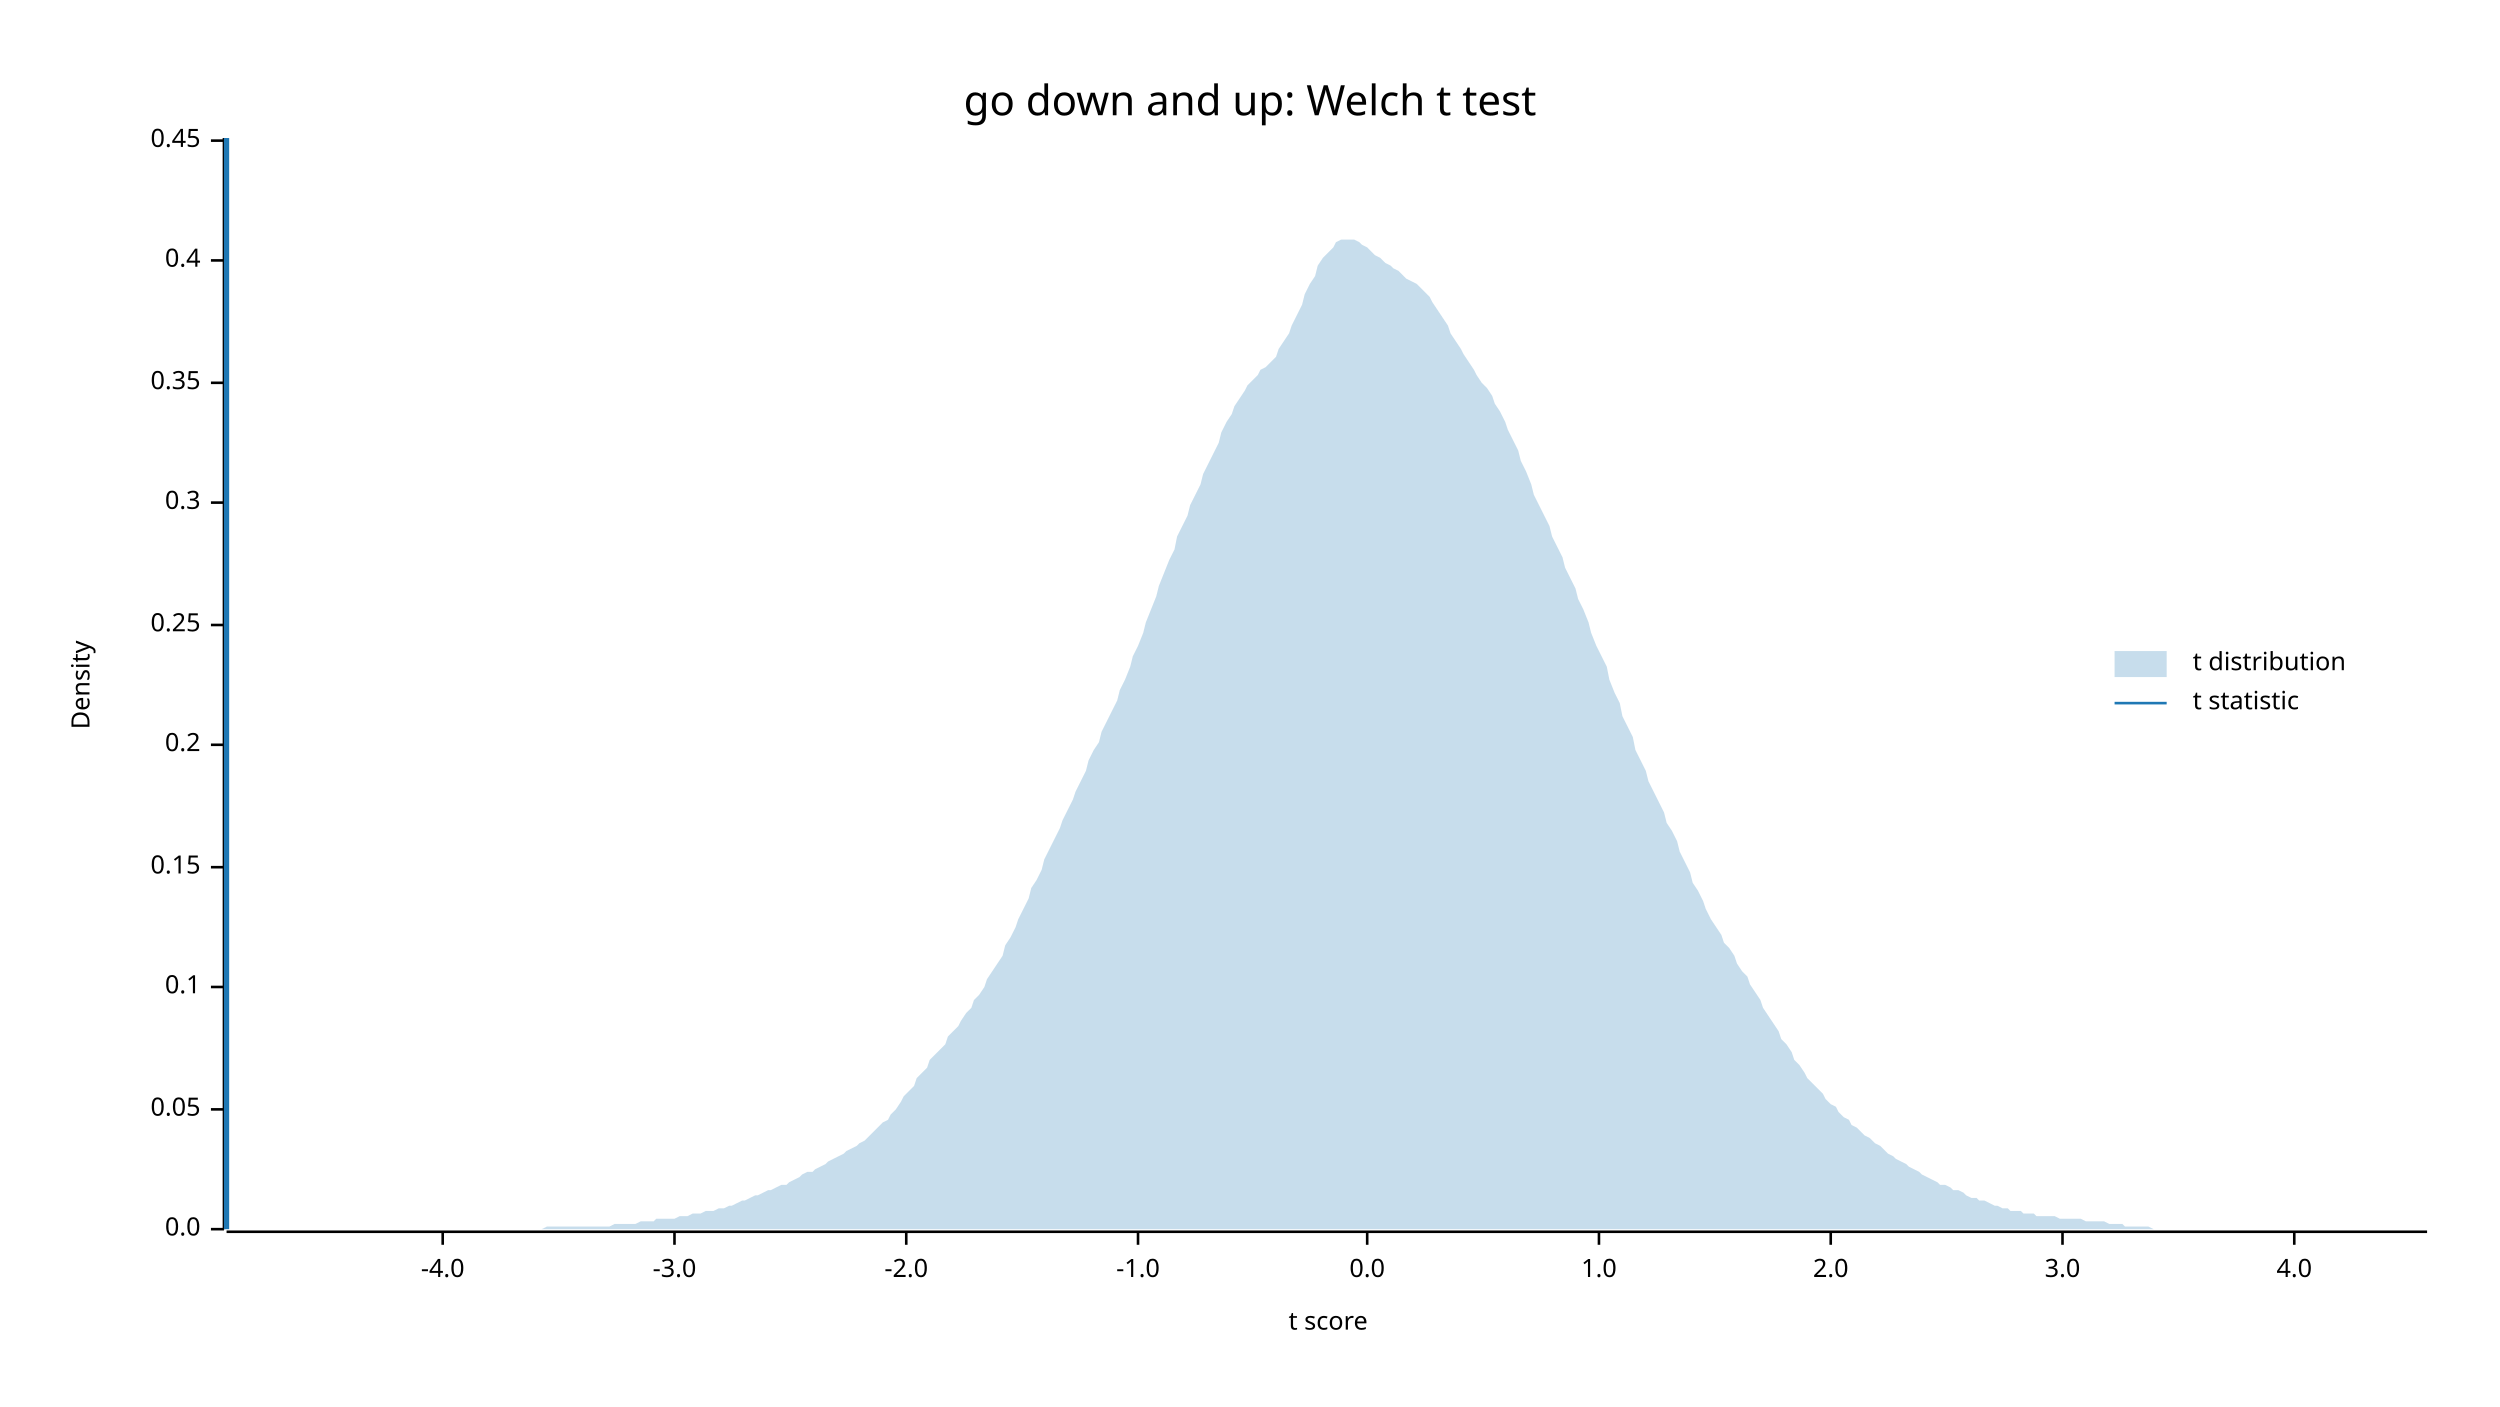
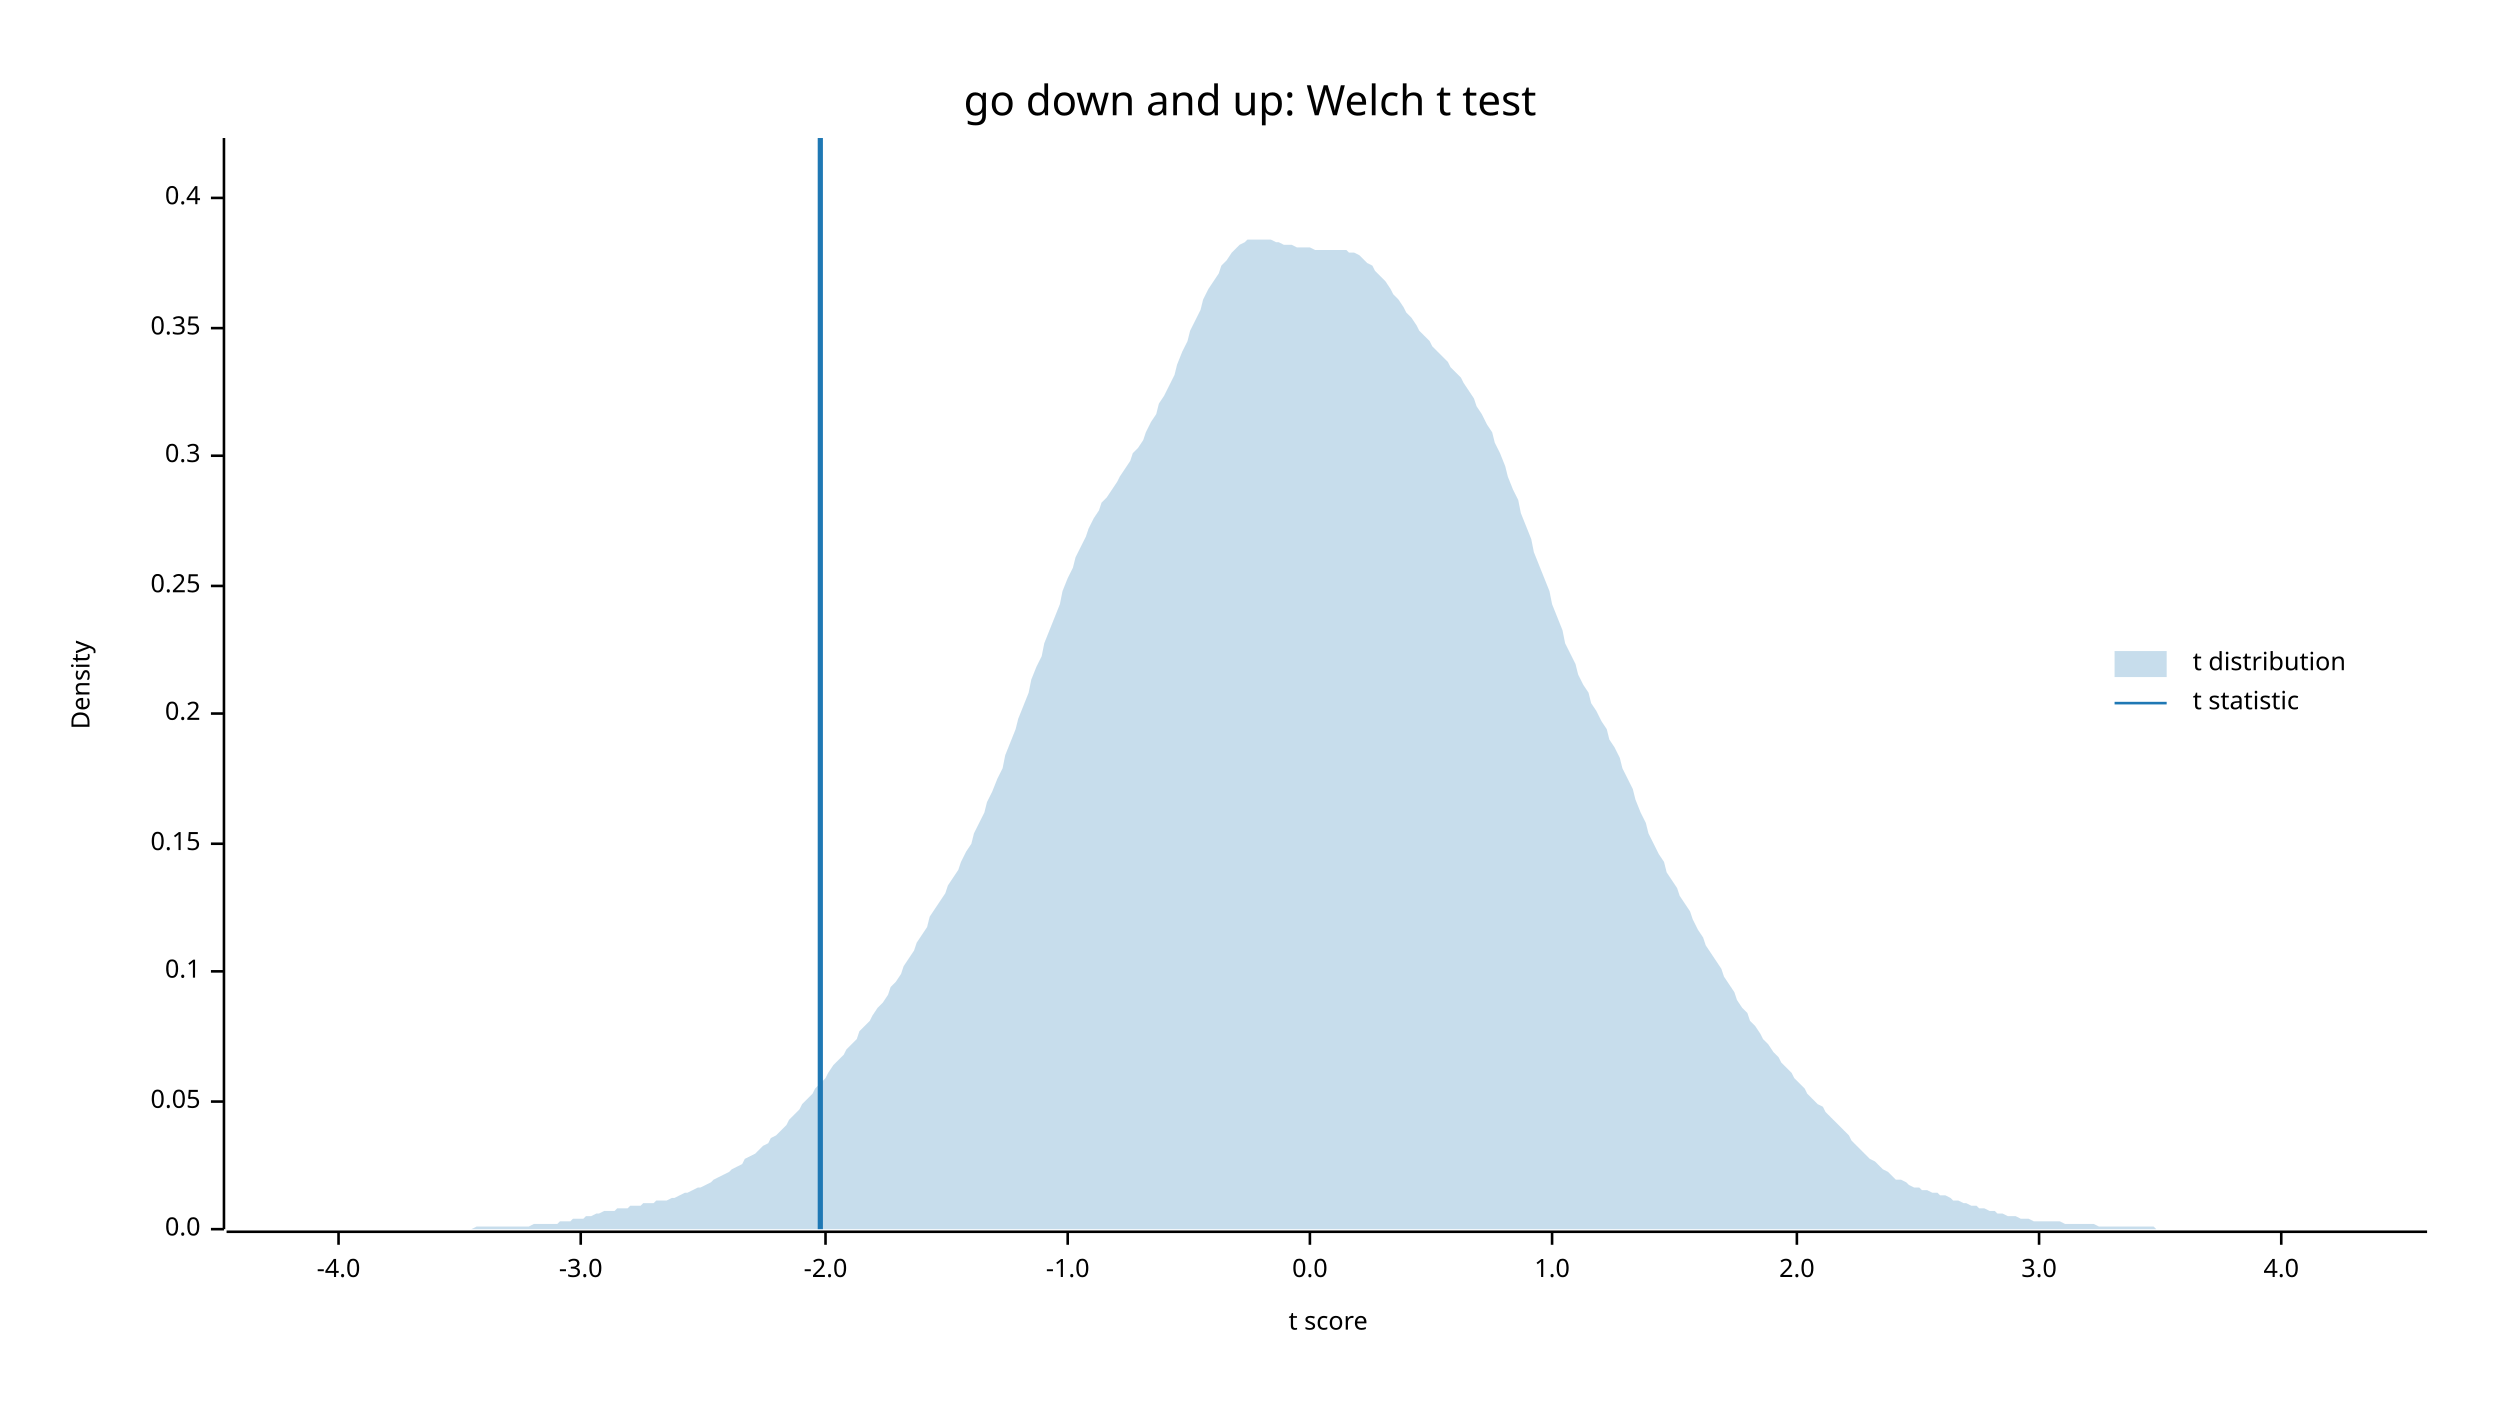
<svg xmlns="http://www.w3.org/2000/svg" width="960" height="540" viewBox="0 0 960 540">
  <text x="480" y="32" dy="0.76em" text-anchor="middle" font-family="sans-serif" font-size="16.129" opacity="1" fill="#000000">
go down and up: Welch t test
</text>
  <text x="27" y="263" dy="0.76em" text-anchor="middle" font-family="sans-serif" font-size="9.677" opacity="1" fill="#000000" transform="rotate(270, 27, 263)">
Density
</text>
  <text x="510" y="513" dy="-0.5ex" text-anchor="middle" font-family="sans-serif" font-size="9.677" opacity="1" fill="#000000">
t score
</text>
  <polyline fill="none" opacity="1" stroke="#000000" stroke-width="1" points="86,53 86,472 " />
  <text x="77" y="472" dy="0.5ex" text-anchor="end" font-family="sans-serif" font-size="9.677" opacity="1" fill="#000000">
0.0
</text>
  <polyline fill="none" opacity="1" stroke="#000000" stroke-width="1" points="81,472 86,472 " />
-   <text x="77" y="426" dy="0.5ex" text-anchor="end" font-family="sans-serif" font-size="9.677" opacity="1" fill="#000000">
+   <text x="77" y="423" dy="0.5ex" text-anchor="end" font-family="sans-serif" font-size="9.677" opacity="1" fill="#000000">
0.05
</text>
-   <polyline fill="none" opacity="1" stroke="#000000" stroke-width="1" points="81,426 86,426 " />
-   <text x="77" y="379" dy="0.5ex" text-anchor="end" font-family="sans-serif" font-size="9.677" opacity="1" fill="#000000">
+   <polyline fill="none" opacity="1" stroke="#000000" stroke-width="1" points="81,423 86,423 " />
+   <text x="77" y="373" dy="0.5ex" text-anchor="end" font-family="sans-serif" font-size="9.677" opacity="1" fill="#000000">
0.1
</text>
-   <polyline fill="none" opacity="1" stroke="#000000" stroke-width="1" points="81,379 86,379 " />
-   <text x="77" y="333" dy="0.5ex" text-anchor="end" font-family="sans-serif" font-size="9.677" opacity="1" fill="#000000">
+   <polyline fill="none" opacity="1" stroke="#000000" stroke-width="1" points="81,373 86,373 " />
+   <text x="77" y="324" dy="0.5ex" text-anchor="end" font-family="sans-serif" font-size="9.677" opacity="1" fill="#000000">
0.15
</text>
-   <polyline fill="none" opacity="1" stroke="#000000" stroke-width="1" points="81,333 86,333 " />
-   <text x="77" y="286" dy="0.5ex" text-anchor="end" font-family="sans-serif" font-size="9.677" opacity="1" fill="#000000">
+   <polyline fill="none" opacity="1" stroke="#000000" stroke-width="1" points="81,324 86,324 " />
+   <text x="77" y="274" dy="0.5ex" text-anchor="end" font-family="sans-serif" font-size="9.677" opacity="1" fill="#000000">
0.2
</text>
-   <polyline fill="none" opacity="1" stroke="#000000" stroke-width="1" points="81,286 86,286 " />
-   <text x="77" y="240" dy="0.5ex" text-anchor="end" font-family="sans-serif" font-size="9.677" opacity="1" fill="#000000">
+   <polyline fill="none" opacity="1" stroke="#000000" stroke-width="1" points="81,274 86,274 " />
+   <text x="77" y="225" dy="0.5ex" text-anchor="end" font-family="sans-serif" font-size="9.677" opacity="1" fill="#000000">
0.25
</text>
-   <polyline fill="none" opacity="1" stroke="#000000" stroke-width="1" points="81,240 86,240 " />
-   <text x="77" y="193" dy="0.5ex" text-anchor="end" font-family="sans-serif" font-size="9.677" opacity="1" fill="#000000">
+   <polyline fill="none" opacity="1" stroke="#000000" stroke-width="1" points="81,225 86,225 " />
+   <text x="77" y="175" dy="0.5ex" text-anchor="end" font-family="sans-serif" font-size="9.677" opacity="1" fill="#000000">
0.3
</text>
-   <polyline fill="none" opacity="1" stroke="#000000" stroke-width="1" points="81,193 86,193 " />
-   <text x="77" y="147" dy="0.5ex" text-anchor="end" font-family="sans-serif" font-size="9.677" opacity="1" fill="#000000">
+   <polyline fill="none" opacity="1" stroke="#000000" stroke-width="1" points="81,175 86,175 " />
+   <text x="77" y="126" dy="0.5ex" text-anchor="end" font-family="sans-serif" font-size="9.677" opacity="1" fill="#000000">
0.35
</text>
-   <polyline fill="none" opacity="1" stroke="#000000" stroke-width="1" points="81,147 86,147 " />
-   <text x="77" y="100" dy="0.5ex" text-anchor="end" font-family="sans-serif" font-size="9.677" opacity="1" fill="#000000">
+   <polyline fill="none" opacity="1" stroke="#000000" stroke-width="1" points="81,126 86,126 " />
+   <text x="77" y="76" dy="0.5ex" text-anchor="end" font-family="sans-serif" font-size="9.677" opacity="1" fill="#000000">
0.4
</text>
-   <polyline fill="none" opacity="1" stroke="#000000" stroke-width="1" points="81,100 86,100 " />
-   <text x="77" y="54" dy="0.5ex" text-anchor="end" font-family="sans-serif" font-size="9.677" opacity="1" fill="#000000">
- 0.45
- </text>
-   <polyline fill="none" opacity="1" stroke="#000000" stroke-width="1" points="81,54 86,54 " />
+   <polyline fill="none" opacity="1" stroke="#000000" stroke-width="1" points="81,76 86,76 " />
  <polyline fill="none" opacity="1" stroke="#000000" stroke-width="1" points="87,473 932,473 " />
-   <text x="170" y="483" dy="0.76em" text-anchor="middle" font-family="sans-serif" font-size="9.677" opacity="1" fill="#000000">
+   <text x="130" y="483" dy="0.76em" text-anchor="middle" font-family="sans-serif" font-size="9.677" opacity="1" fill="#000000">
-4.0
</text>
-   <polyline fill="none" opacity="1" stroke="#000000" stroke-width="1" points="170,473 170,478 " />
-   <text x="259" y="483" dy="0.76em" text-anchor="middle" font-family="sans-serif" font-size="9.677" opacity="1" fill="#000000">
+   <polyline fill="none" opacity="1" stroke="#000000" stroke-width="1" points="130,473 130,478 " />
+   <text x="223" y="483" dy="0.76em" text-anchor="middle" font-family="sans-serif" font-size="9.677" opacity="1" fill="#000000">
-3.0
</text>
-   <polyline fill="none" opacity="1" stroke="#000000" stroke-width="1" points="259,473 259,478 " />
-   <text x="348" y="483" dy="0.76em" text-anchor="middle" font-family="sans-serif" font-size="9.677" opacity="1" fill="#000000">
+   <polyline fill="none" opacity="1" stroke="#000000" stroke-width="1" points="223,473 223,478 " />
+   <text x="317" y="483" dy="0.76em" text-anchor="middle" font-family="sans-serif" font-size="9.677" opacity="1" fill="#000000">
-2.0
</text>
-   <polyline fill="none" opacity="1" stroke="#000000" stroke-width="1" points="348,473 348,478 " />
-   <text x="437" y="483" dy="0.76em" text-anchor="middle" font-family="sans-serif" font-size="9.677" opacity="1" fill="#000000">
+   <polyline fill="none" opacity="1" stroke="#000000" stroke-width="1" points="317,473 317,478 " />
+   <text x="410" y="483" dy="0.76em" text-anchor="middle" font-family="sans-serif" font-size="9.677" opacity="1" fill="#000000">
-1.0
</text>
-   <polyline fill="none" opacity="1" stroke="#000000" stroke-width="1" points="437,473 437,478 " />
-   <text x="525" y="483" dy="0.76em" text-anchor="middle" font-family="sans-serif" font-size="9.677" opacity="1" fill="#000000">
+   <polyline fill="none" opacity="1" stroke="#000000" stroke-width="1" points="410,473 410,478 " />
+   <text x="503" y="483" dy="0.76em" text-anchor="middle" font-family="sans-serif" font-size="9.677" opacity="1" fill="#000000">
0.0
</text>
-   <polyline fill="none" opacity="1" stroke="#000000" stroke-width="1" points="525,473 525,478 " />
-   <text x="614" y="483" dy="0.76em" text-anchor="middle" font-family="sans-serif" font-size="9.677" opacity="1" fill="#000000">
+   <polyline fill="none" opacity="1" stroke="#000000" stroke-width="1" points="503,473 503,478 " />
+   <text x="596" y="483" dy="0.76em" text-anchor="middle" font-family="sans-serif" font-size="9.677" opacity="1" fill="#000000">
1.0
</text>
-   <polyline fill="none" opacity="1" stroke="#000000" stroke-width="1" points="614,473 614,478 " />
-   <text x="703" y="483" dy="0.76em" text-anchor="middle" font-family="sans-serif" font-size="9.677" opacity="1" fill="#000000">
+   <polyline fill="none" opacity="1" stroke="#000000" stroke-width="1" points="596,473 596,478 " />
+   <text x="690" y="483" dy="0.76em" text-anchor="middle" font-family="sans-serif" font-size="9.677" opacity="1" fill="#000000">
2.0
</text>
-   <polyline fill="none" opacity="1" stroke="#000000" stroke-width="1" points="703,473 703,478 " />
-   <text x="792" y="483" dy="0.76em" text-anchor="middle" font-family="sans-serif" font-size="9.677" opacity="1" fill="#000000">
+   <polyline fill="none" opacity="1" stroke="#000000" stroke-width="1" points="690,473 690,478 " />
+   <text x="783" y="483" dy="0.76em" text-anchor="middle" font-family="sans-serif" font-size="9.677" opacity="1" fill="#000000">
3.0
</text>
-   <polyline fill="none" opacity="1" stroke="#000000" stroke-width="1" points="792,473 792,478 " />
-   <text x="881" y="483" dy="0.76em" text-anchor="middle" font-family="sans-serif" font-size="9.677" opacity="1" fill="#000000">
+   <polyline fill="none" opacity="1" stroke="#000000" stroke-width="1" points="783,473 783,478 " />
+   <text x="876" y="483" dy="0.76em" text-anchor="middle" font-family="sans-serif" font-size="9.677" opacity="1" fill="#000000">
4.0
</text>
-   <polyline fill="none" opacity="1" stroke="#000000" stroke-width="1" points="881,473 881,478 " />
-   <polygon opacity="0.25" fill="#1F78B4" points="87,472 88,472 90,472 92,472 93,472 95,472 97,472 98,472 100,472 102,472 103,472 105,472 107,472 109,472 110,472 112,472 114,472 115,472 117,472 119,472 120,472 122,472 124,472 125,472 127,472 129,472 131,472 132,472 134,472 136,472 137,472 139,472 141,472 142,472 144,472 146,472 147,472 149,472 151,472 153,472 154,472 156,472 158,472 159,472 161,472 163,472 164,472 166,472 168,472 169,472 171,472 173,472 175,472 176,472 178,472 180,472 181,472 183,472 185,472 186,472 188,472 190,472 191,472 193,472 195,472 197,472 198,472 200,472 202,472 203,472 205,472 207,472 208,472 210,471 212,471 214,471 215,471 217,471 219,471 220,471 222,471 224,471 225,471 227,471 229,471 230,471 232,471 234,471 236,470 237,470 239,470 241,470 242,470 244,470 246,469 247,469 249,469 251,469 252,468 254,468 256,468 258,468 259,468 261,467 263,467 264,467 266,466 268,466 269,466 271,465 273,465 274,465 276,464 278,464 280,463 281,463 283,462 285,461 286,461 288,460 290,459 291,459 293,458 295,457 296,457 298,456 300,455 302,455 303,454 305,453 307,452 308,451 310,450 312,450 313,449 315,448 317,447 318,446 320,445 322,444 324,443 325,442 327,441 329,440 330,439 332,438 334,436 335,435 337,433 339,431 341,430 342,428 344,426 346,423 347,421 349,419 351,417 352,414 354,412 356,410 357,407 359,405 361,403 363,401 364,398 366,396 368,394 369,392 371,389 373,387 374,384 376,382 378,379 379,376 381,373 383,370 385,367 386,363 388,360 390,356 391,353 393,349 395,345 396,341 398,338 400,334 401,330 403,326 405,322 407,318 408,315 410,311 412,307 413,304 415,300 417,296 418,292 420,288 422,285 423,281 425,277 427,273 429,269 430,265 432,261 434,256 435,252 437,248 439,243 440,239 442,234 444,229 445,225 447,220 449,215 451,211 452,206 454,202 456,198 457,194 459,190 461,186 462,182 464,178 466,174 468,170 469,166 471,162 473,159 474,156 476,153 478,150 479,148 481,146 483,144 484,142 486,141 488,139 490,137 491,134 493,131 495,128 496,125 498,121 500,117 501,113 503,109 505,106 506,102 508,99 510,97 512,95 513,93 515,92 517,92 518,92 520,92 522,93 523,94 525,95 527,97 528,98 530,99 532,101 534,102 535,103 537,104 539,106 540,107 542,108 544,109 545,110 547,112 549,114 550,116 552,119 554,122 556,125 557,128 559,131 561,134 562,136 564,139 566,142 567,144 569,147 571,149 573,152 574,155 576,158 578,162 579,165 581,169 583,173 584,177 586,181 588,186 589,190 591,194 593,198 595,202 596,206 598,210 600,214 601,218 603,222 605,226 606,230 608,234 610,239 611,243 613,248 615,252 617,256 618,261 620,266 622,270 623,275 625,279 627,283 628,288 630,292 632,296 633,300 635,304 637,308 639,312 640,316 642,319 644,323 645,327 647,331 649,335 650,339 652,342 654,346 655,349 657,353 659,356 661,359 662,362 664,364 666,367 667,370 669,373 671,375 672,378 674,381 676,384 677,387 679,390 681,393 683,396 684,399 686,401 688,404 689,407 691,409 693,412 694,414 696,416 698,418 700,420 701,422 703,424 705,425 706,427 708,429 710,430 711,432 713,433 715,435 716,436 718,437 720,439 722,440 723,441 725,443 727,444 728,445 730,446 732,447 733,448 735,449 737,450 738,451 740,452 742,453 744,454 745,455 747,455 749,456 750,457 752,457 754,458 755,459 757,460 759,460 760,461 762,461 764,462 766,463 767,463 769,464 771,464 772,465 774,465 776,465 777,466 779,466 781,466 782,467 784,467 786,467 788,467 789,467 791,468 793,468 794,468 796,468 798,468 799,468 801,469 803,469 804,469 806,469 808,469 810,470 811,470 813,470 815,470 816,471 818,471 820,471 821,471 823,471 825,471 827,472 828,472 830,472 832,472 833,472 835,472 837,472 838,472 840,472 842,472 843,472 845,472 847,472 849,472 850,472 852,472 854,472 855,472 857,472 859,472 860,472 862,472 864,472 865,472 867,472 869,472 871,472 872,472 874,472 876,472 877,472 879,472 881,472 882,472 884,472 886,472 887,472 889,472 891,472 893,472 894,472 896,472 898,472 899,472 901,472 903,472 904,472 906,472 908,472 909,472 911,472 913,472 915,472 916,472 918,472 920,472 921,472 923,472 925,472 926,472 928,472 930,472 932,472 932,472 87,472 " />
-   <polyline fill="none" opacity="1" stroke="#1F78B4" stroke-width="2" points="87,472 87,53 " />
+   <polyline fill="none" opacity="1" stroke="#000000" stroke-width="1" points="876,473 876,478 " />
+   <polygon opacity="0.25" fill="#1F78B4" points="87,472 88,472 90,472 92,472 93,472 95,472 97,472 98,472 100,472 102,472 103,472 105,472 107,472 109,472 110,472 112,472 114,472 115,472 117,472 119,472 120,472 122,472 124,472 125,472 127,472 129,472 131,472 132,472 134,472 136,472 137,472 139,472 141,472 142,472 144,472 146,472 147,472 149,472 151,472 153,472 154,472 156,472 158,472 159,472 161,472 163,472 164,472 166,472 168,472 169,472 171,472 173,472 175,472 176,472 178,472 180,472 181,472 183,471 185,471 186,471 188,471 190,471 191,471 193,471 195,471 197,471 198,471 200,471 202,471 203,471 205,470 207,470 208,470 210,470 212,470 214,470 215,469 217,469 219,469 220,468 222,468 224,468 225,467 227,467 229,466 230,466 232,465 234,465 236,465 237,464 239,464 241,464 242,463 244,463 246,463 247,462 249,462 251,462 252,461 254,461 256,461 258,460 259,460 261,459 263,458 264,458 266,457 268,456 269,456 271,455 273,454 274,453 276,452 278,451 280,450 281,449 283,448 285,447 286,445 288,444 290,443 291,442 293,440 295,439 296,437 298,436 300,434 302,432 303,430 305,428 307,426 308,424 310,422 312,420 313,418 315,416 317,414 318,412 320,409 322,407 324,405 325,403 327,401 329,399 330,396 332,394 334,392 335,390 337,387 339,385 341,382 342,379 344,377 346,374 347,371 349,368 351,365 352,362 354,359 356,356 357,352 359,349 361,346 363,343 364,340 366,337 368,334 369,331 371,327 373,324 374,320 376,316 378,312 379,308 381,304 383,299 385,295 386,290 388,285 390,280 391,276 393,271 395,266 396,261 398,256 400,252 401,247 403,242 405,237 407,232 408,227 410,222 412,218 413,214 415,210 417,206 418,203 420,199 422,196 423,193 425,191 427,188 429,185 430,183 432,180 434,177 435,174 437,172 439,169 440,166 442,162 444,159 445,155 447,152 449,148 451,144 452,140 454,135 456,131 457,127 459,123 461,119 462,115 464,111 466,108 468,105 469,102 471,100 473,97 474,96 476,94 478,93 479,92 481,92 483,92 484,92 486,92 488,92 490,93 491,93 493,94 495,94 496,94 498,95 500,95 501,95 503,95 505,96 506,96 508,96 510,96 512,96 513,96 515,96 517,96 518,97 520,97 522,98 523,99 525,101 527,102 528,104 530,106 532,108 534,111 535,113 537,115 539,118 540,120 542,122 544,125 545,127 547,129 549,131 550,133 552,135 554,137 556,139 557,141 559,143 561,145 562,147 564,150 566,153 567,156 569,159 571,163 573,166 574,170 576,174 578,179 579,183 581,188 583,192 584,197 586,202 588,207 589,212 591,217 593,222 595,227 596,232 598,237 600,242 601,247 603,251 605,255 606,259 608,263 610,266 611,270 613,273 615,277 617,280 618,284 620,287 622,291 623,295 625,299 627,303 628,307 630,312 632,316 633,320 635,324 637,328 639,331 640,335 642,338 644,341 645,344 647,347 649,350 650,353 652,357 654,360 655,363 657,366 659,369 661,372 662,375 664,378 666,381 667,384 669,387 671,389 672,392 674,394 676,397 677,399 679,401 681,404 683,406 684,408 686,410 688,412 689,414 691,416 693,418 694,420 696,422 698,424 700,425 701,427 703,429 705,431 706,432 708,434 710,436 711,438 713,440 715,442 716,443 718,445 720,446 722,448 723,449 725,450 727,452 728,453 730,453 732,454 733,455 735,456 737,456 738,457 740,457 742,458 744,458 745,459 747,459 749,460 750,461 752,461 754,462 755,462 757,463 759,463 760,464 762,464 764,465 766,465 767,466 769,466 771,467 772,467 774,467 776,468 777,468 779,468 781,469 782,469 784,469 786,469 788,469 789,469 791,469 793,470 794,470 796,470 798,470 799,470 801,470 803,470 804,470 806,471 808,471 810,471 811,471 813,471 815,471 816,471 818,471 820,471 821,471 823,471 825,471 827,471 828,472 830,472 832,472 833,472 835,472 837,472 838,472 840,472 842,472 843,472 845,472 847,472 849,472 850,472 852,472 854,472 855,472 857,472 859,472 860,472 862,472 864,472 865,472 867,472 869,472 871,472 872,472 874,472 876,472 877,472 879,472 881,472 882,472 884,472 886,472 887,472 889,472 891,472 893,472 894,472 896,472 898,472 899,472 901,472 903,472 904,472 906,472 908,472 909,472 911,472 913,472 915,472 916,472 918,472 920,472 921,472 923,472 925,472 926,472 928,472 930,472 932,472 932,472 87,472 " />
+   <polyline fill="none" opacity="1" stroke="#1F78B4" stroke-width="2" points="315,472 315,53 " />
  <text x="842" y="250" dy="0.76em" text-anchor="start" font-family="sans-serif" font-size="9.677" opacity="1" fill="#000000">
t distribution
</text>
  <text x="842" y="265" dy="0.76em" text-anchor="start" font-family="sans-serif" font-size="9.677" opacity="1" fill="#000000">
t statistic
</text>
  <rect x="812" y="250" width="20" height="10" opacity="0.25" fill="#1F78B4" stroke="none" />
  <polyline fill="none" opacity="1" stroke="#1F78B4" stroke-width="1" points="812,270 832,270 " />
</svg>
